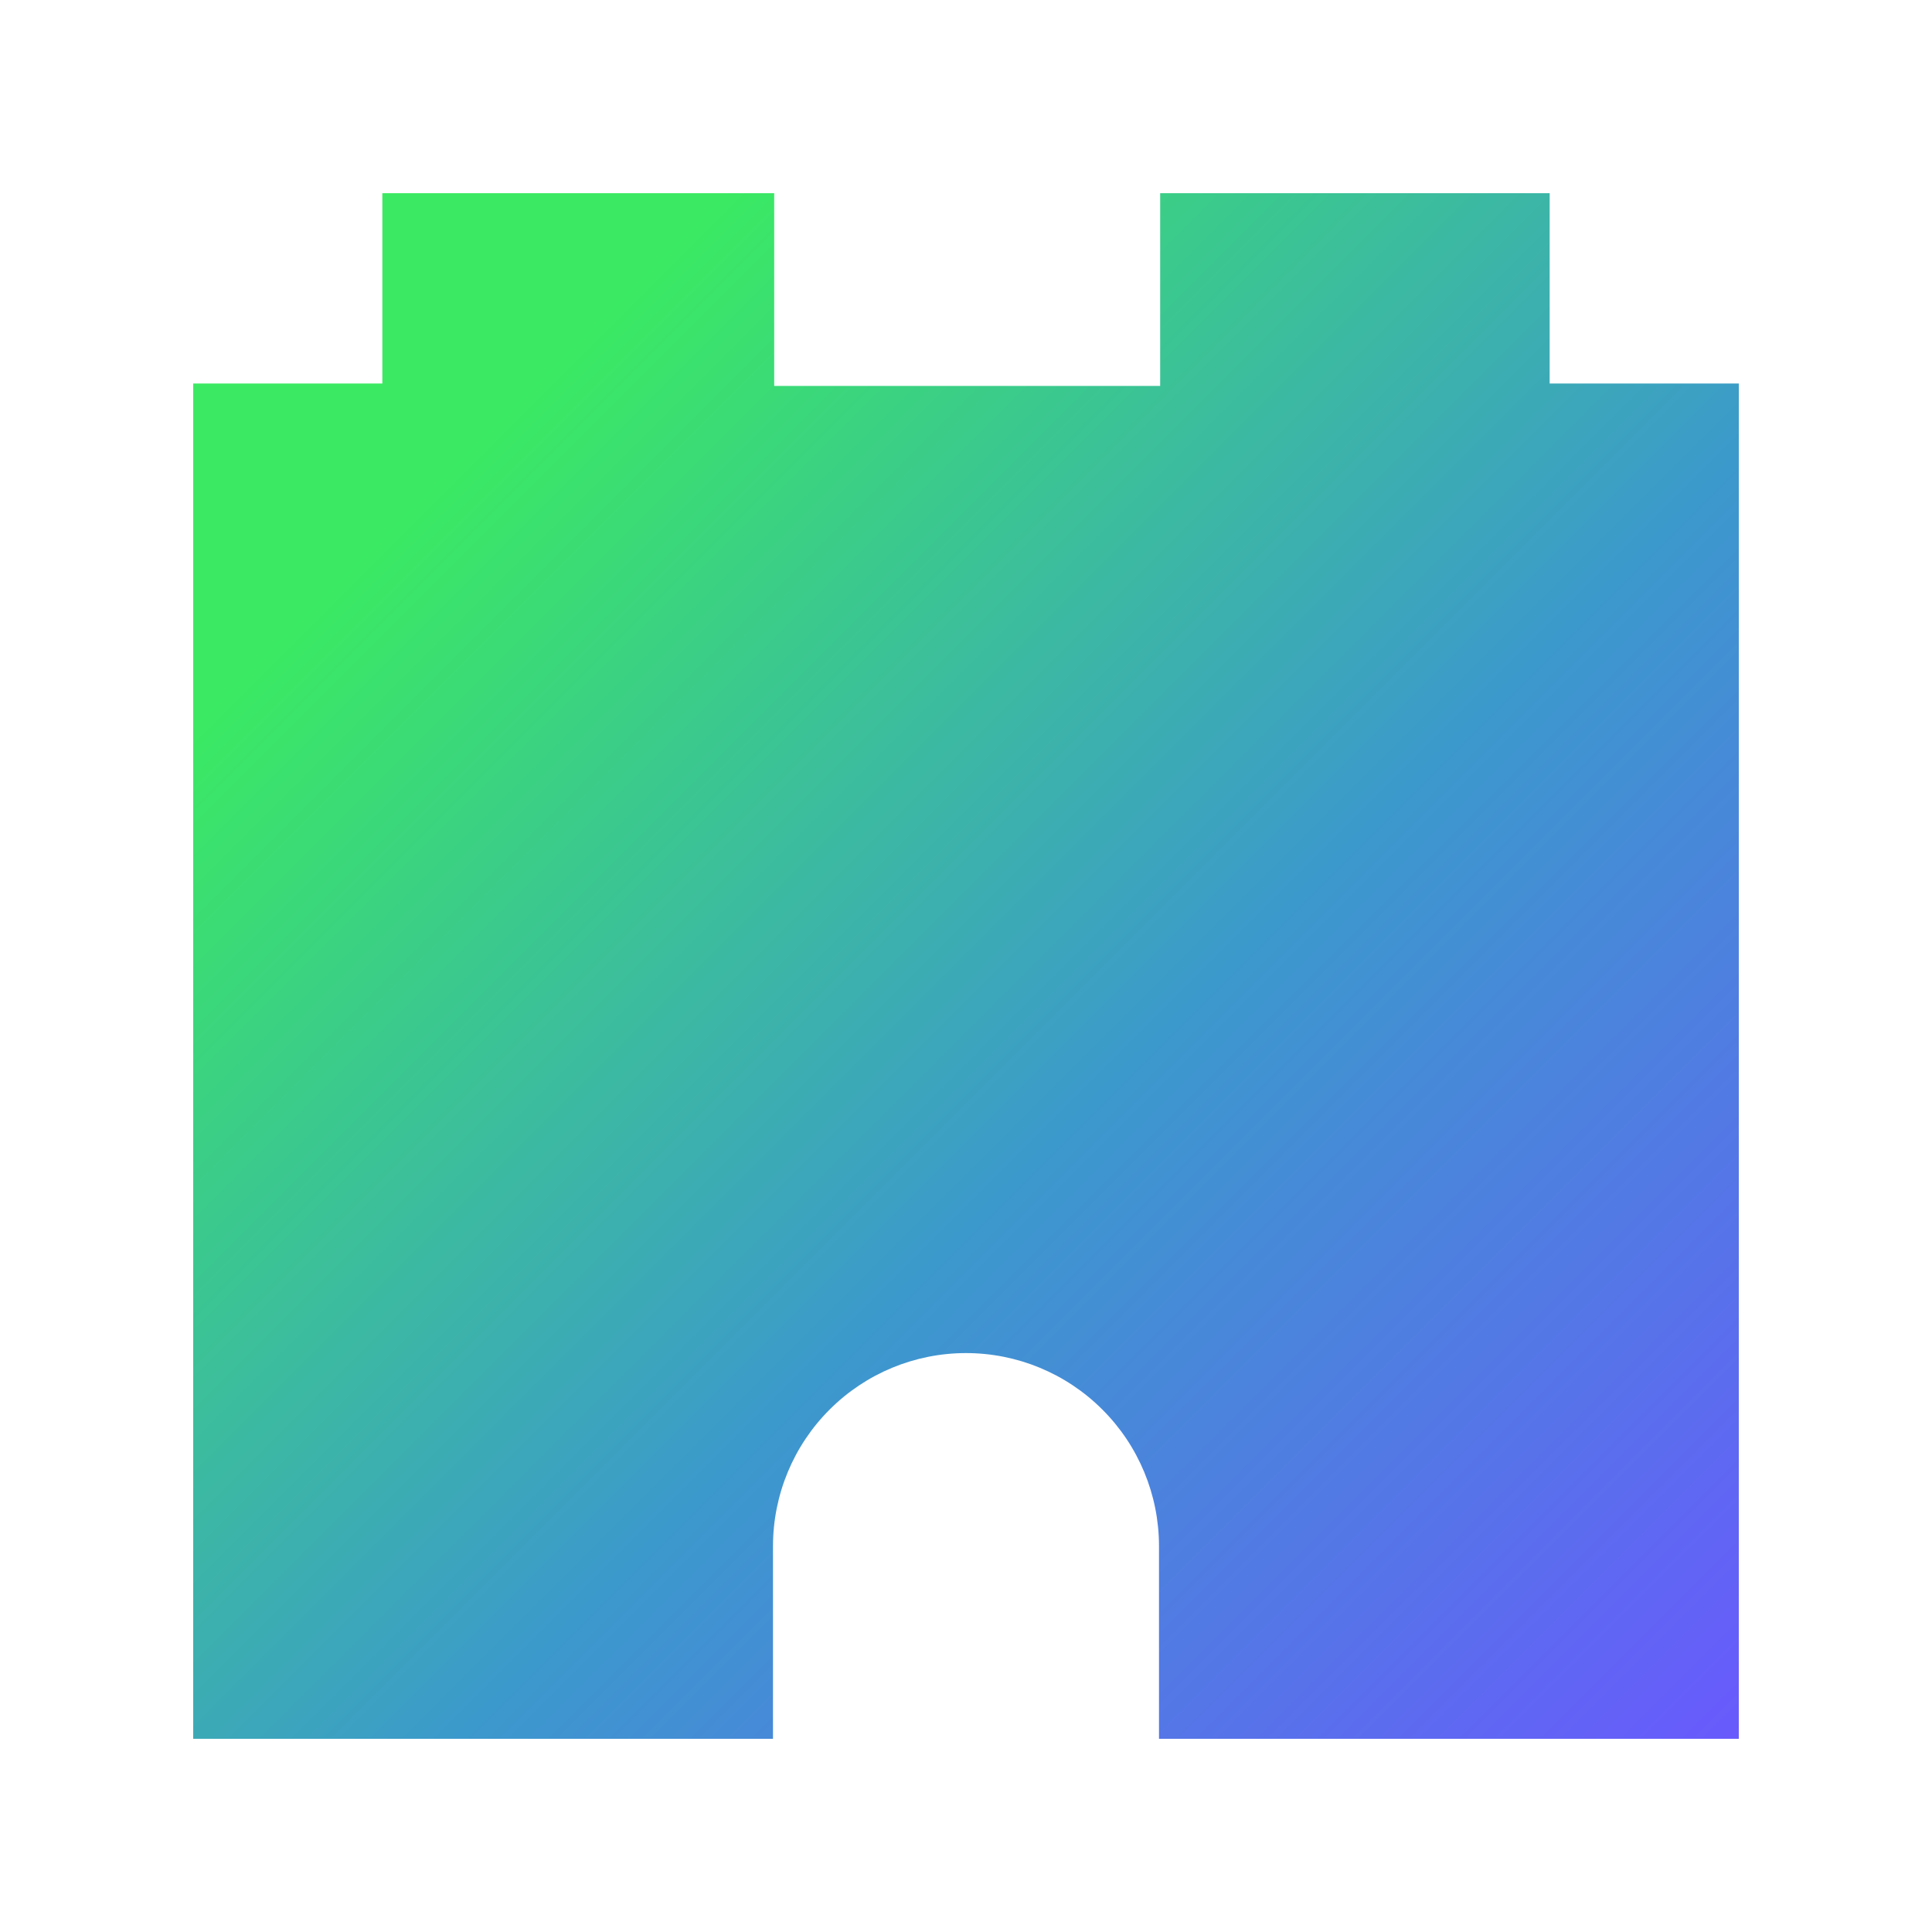
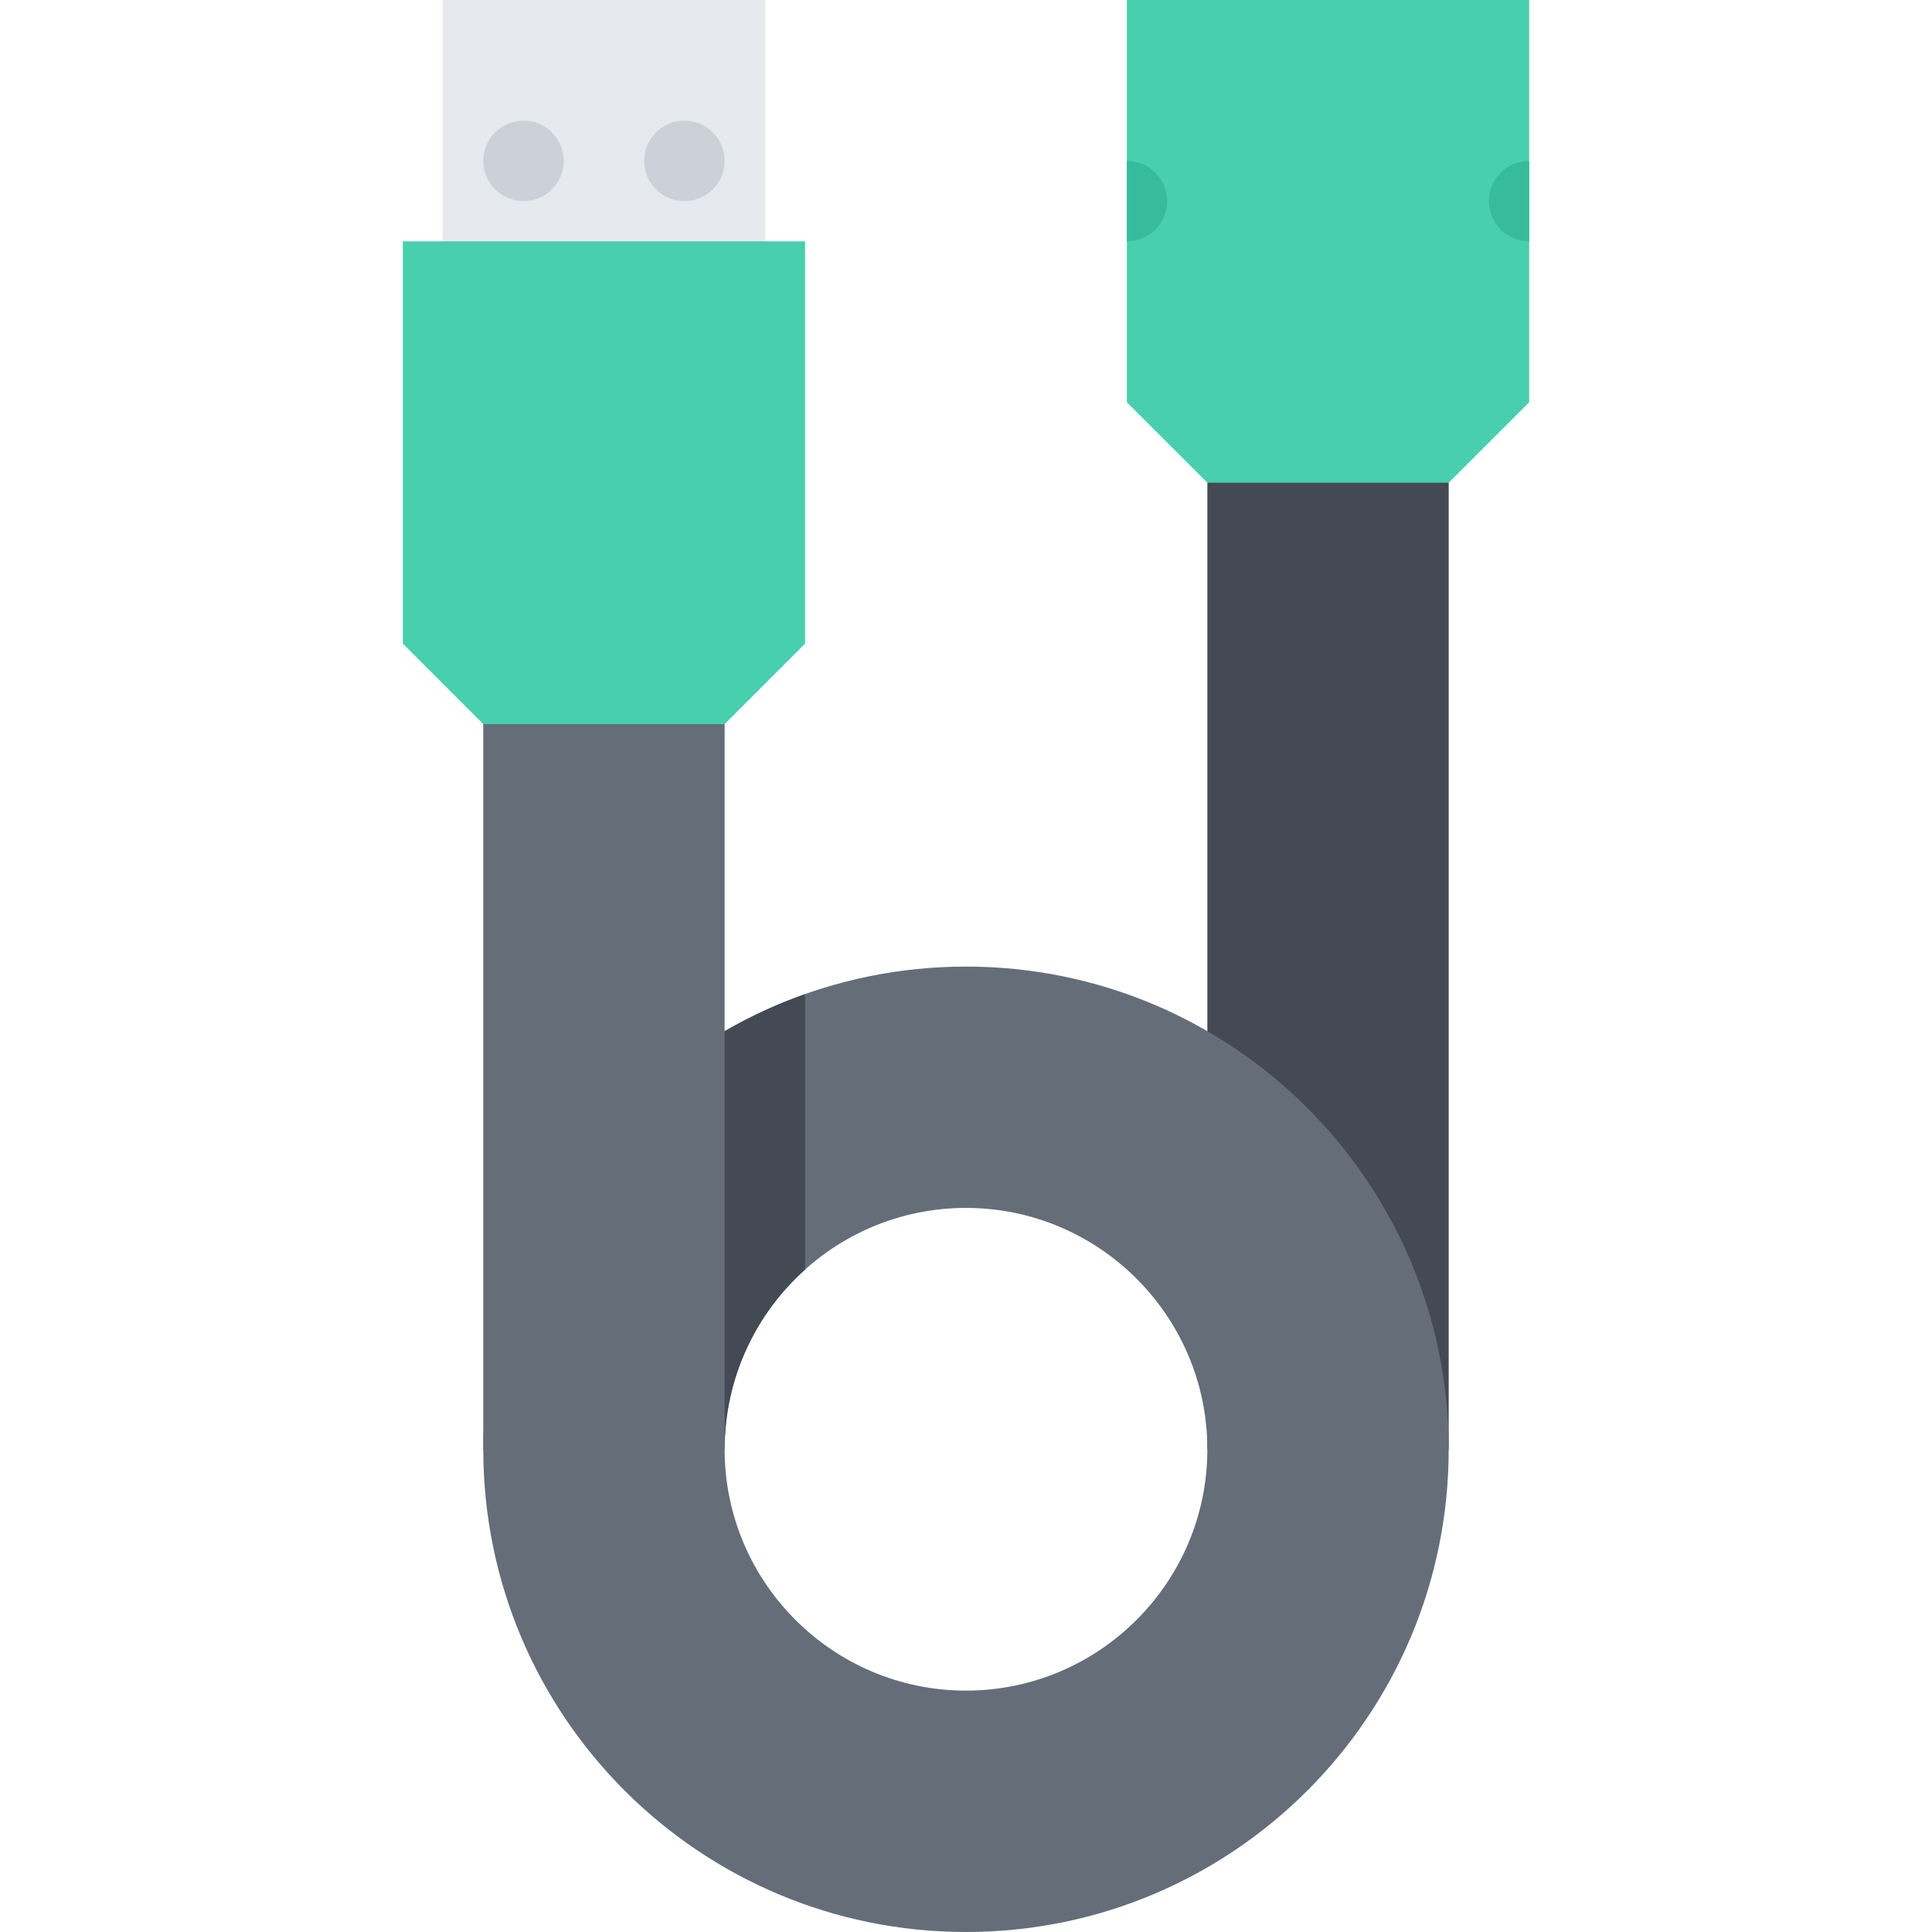
- <svg xmlns="http://www.w3.org/2000/svg" width="40" height="40" viewBox="0 0 40 40" fill="none">
-   <path d="M32.084 7.94V4H24.02V7.99H16.029V4H7.916V7.94H4V36H16.004V32.005C16.006 30.946 16.427 29.931 17.177 29.183C17.926 28.434 18.941 28.014 20 28.014C21.059 28.014 22.074 28.434 22.823 29.183C23.573 29.931 23.994 30.946 23.996 32.005V36H36V7.94H32.084Z" fill="url(#paint0_linear)" />
-   <defs>
-     <linearGradient id="paint0_linear" x1="2.942" y1="4.9" x2="37.777" y2="39.734" gradientUnits="userSpaceOnUse">
-       <stop offset="0.159" stop-color="#3BEA62" />
-       <stop offset="0.54" stop-color="#3C99CC" />
-       <stop offset="0.937" stop-color="#6B57FF" />
-     </linearGradient>
-   </defs>
+ <svg xmlns="http://www.w3.org/2000/svg" t="1688350383958" class="icon" viewBox="0 0 1024 1024" version="1.1" p-id="1780" width="200" height="200">
+   <path d="M639.93 97.906h127.906v670.25h-127.906z" fill="#434A54" p-id="1781" />
+   <path d="M511.992 512.312c-141.296 0-255.844 114.532-255.844 255.844S370.696 1024 511.992 1024c141.312 0 255.844-114.532 255.844-255.844s-114.532-255.844-255.844-255.844z m0 383.75c-70.532 0-127.922-57.376-127.922-127.906s57.39-127.938 127.922-127.938 127.938 57.406 127.938 127.938-57.406 127.906-127.938 127.906z" fill="#656D78" p-id="1782" />
+   <path d="M256.148 97.906h127.922v670.25h-127.922z" fill="#656D78" p-id="1783" />
+   <path d="M426.71 672.906v-146a252.608 252.608 0 0 0-42.64 19.656v221.594c0-37.812 16.484-71.812 42.64-95.25z" fill="#434A54" p-id="1784" />
+   <path d="M234.632 0h170.954v186.562h-170.954z" fill="#E6E9ED" p-id="1785" />
+   <path d="M298.79 85.282c0 11.782-9.546 21.312-21.312 21.312-11.782 0-21.328-9.532-21.328-21.312s9.546-21.312 21.328-21.312c11.764-0.002 21.312 9.53 21.312 21.312zM384.07 85.282c0 11.782-9.546 21.312-21.312 21.312-11.782 0-21.328-9.532-21.328-21.312s9.546-21.312 21.328-21.312c11.766-0.002 21.312 9.53 21.312 21.312z" fill="#CCD1D9" p-id="1786" />
+   <path d="M426.71 341.124l-42.64 42.658h-127.922l-42.64-42.658V127.906h213.202z" fill="#48CFAD" p-id="1787" />
+   <path d="M810.492 213.218l-42.656 42.626h-127.906l-42.656-42.626V0h213.218z" fill="#48CFAD" p-id="1788" />
+   <path d="M618.618 106.594c0-11.782-9.562-21.312-21.344-21.312v42.624c11.78 0 21.344-9.53 21.344-21.312zM789.148 106.594c0 11.782 9.532 21.312 21.344 21.312V85.282c-11.812 0-21.344 9.53-21.344 21.312z" fill="#37BC9B" p-id="1789" />
</svg>
